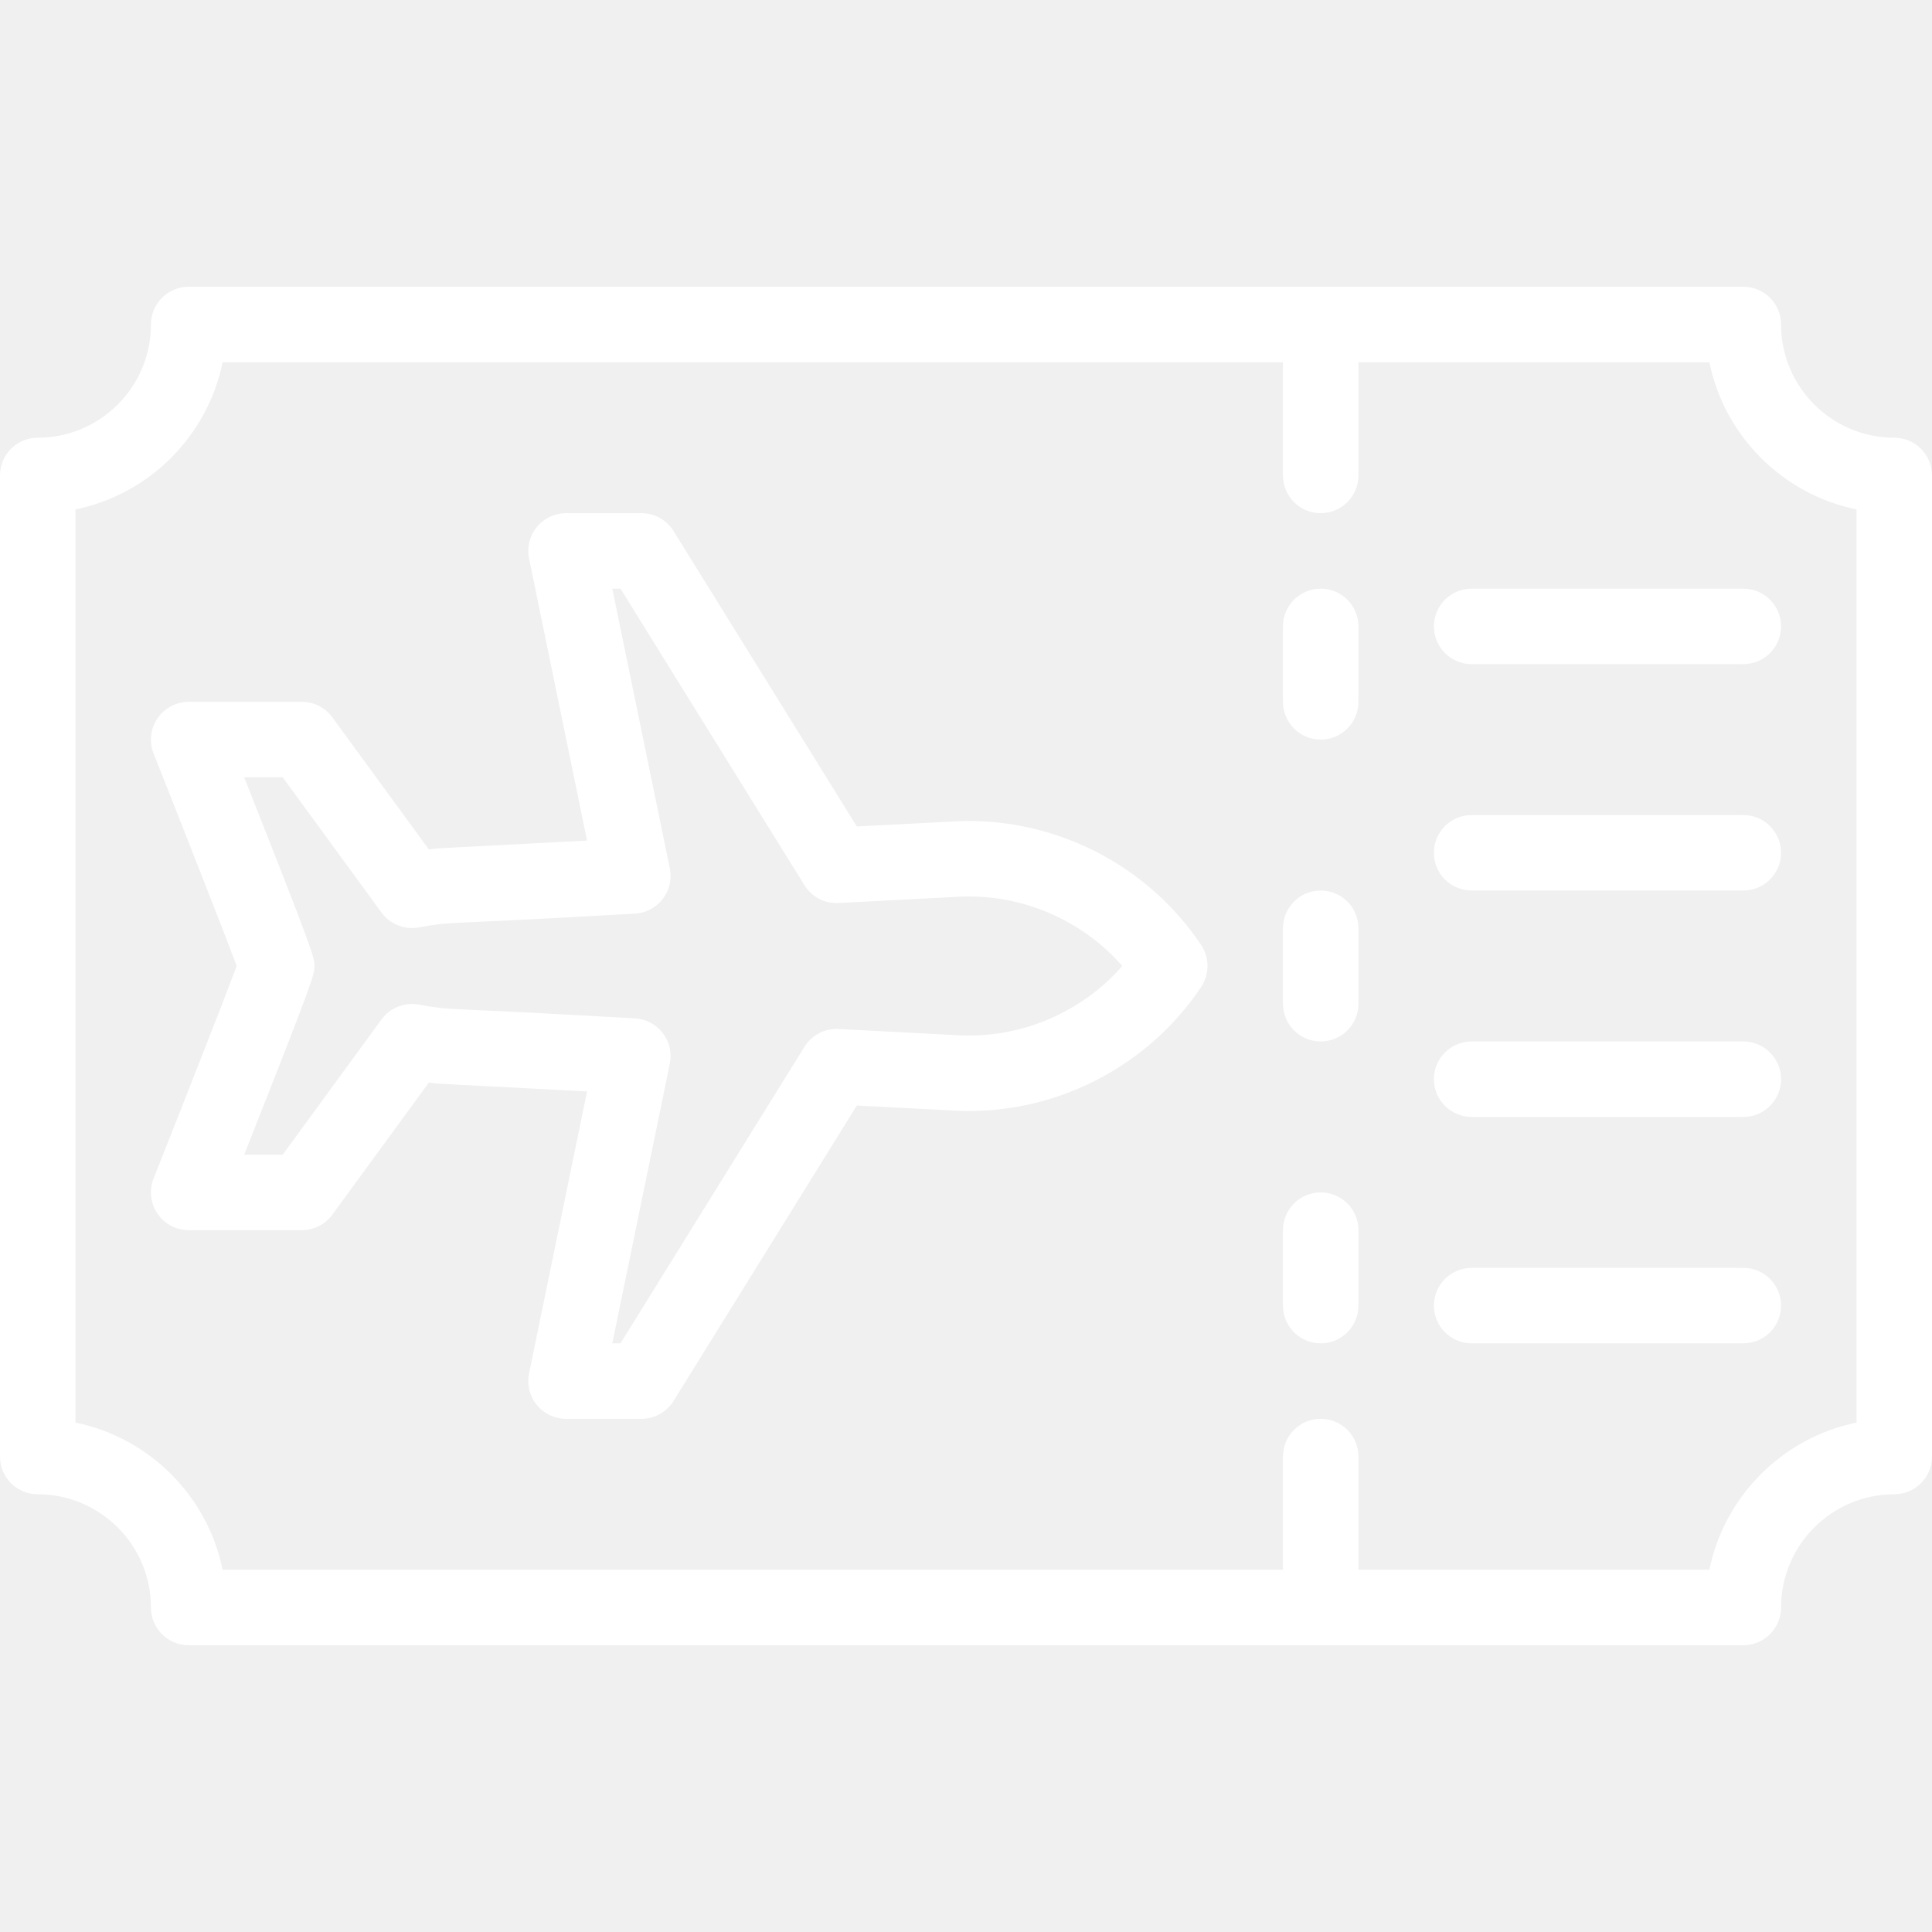
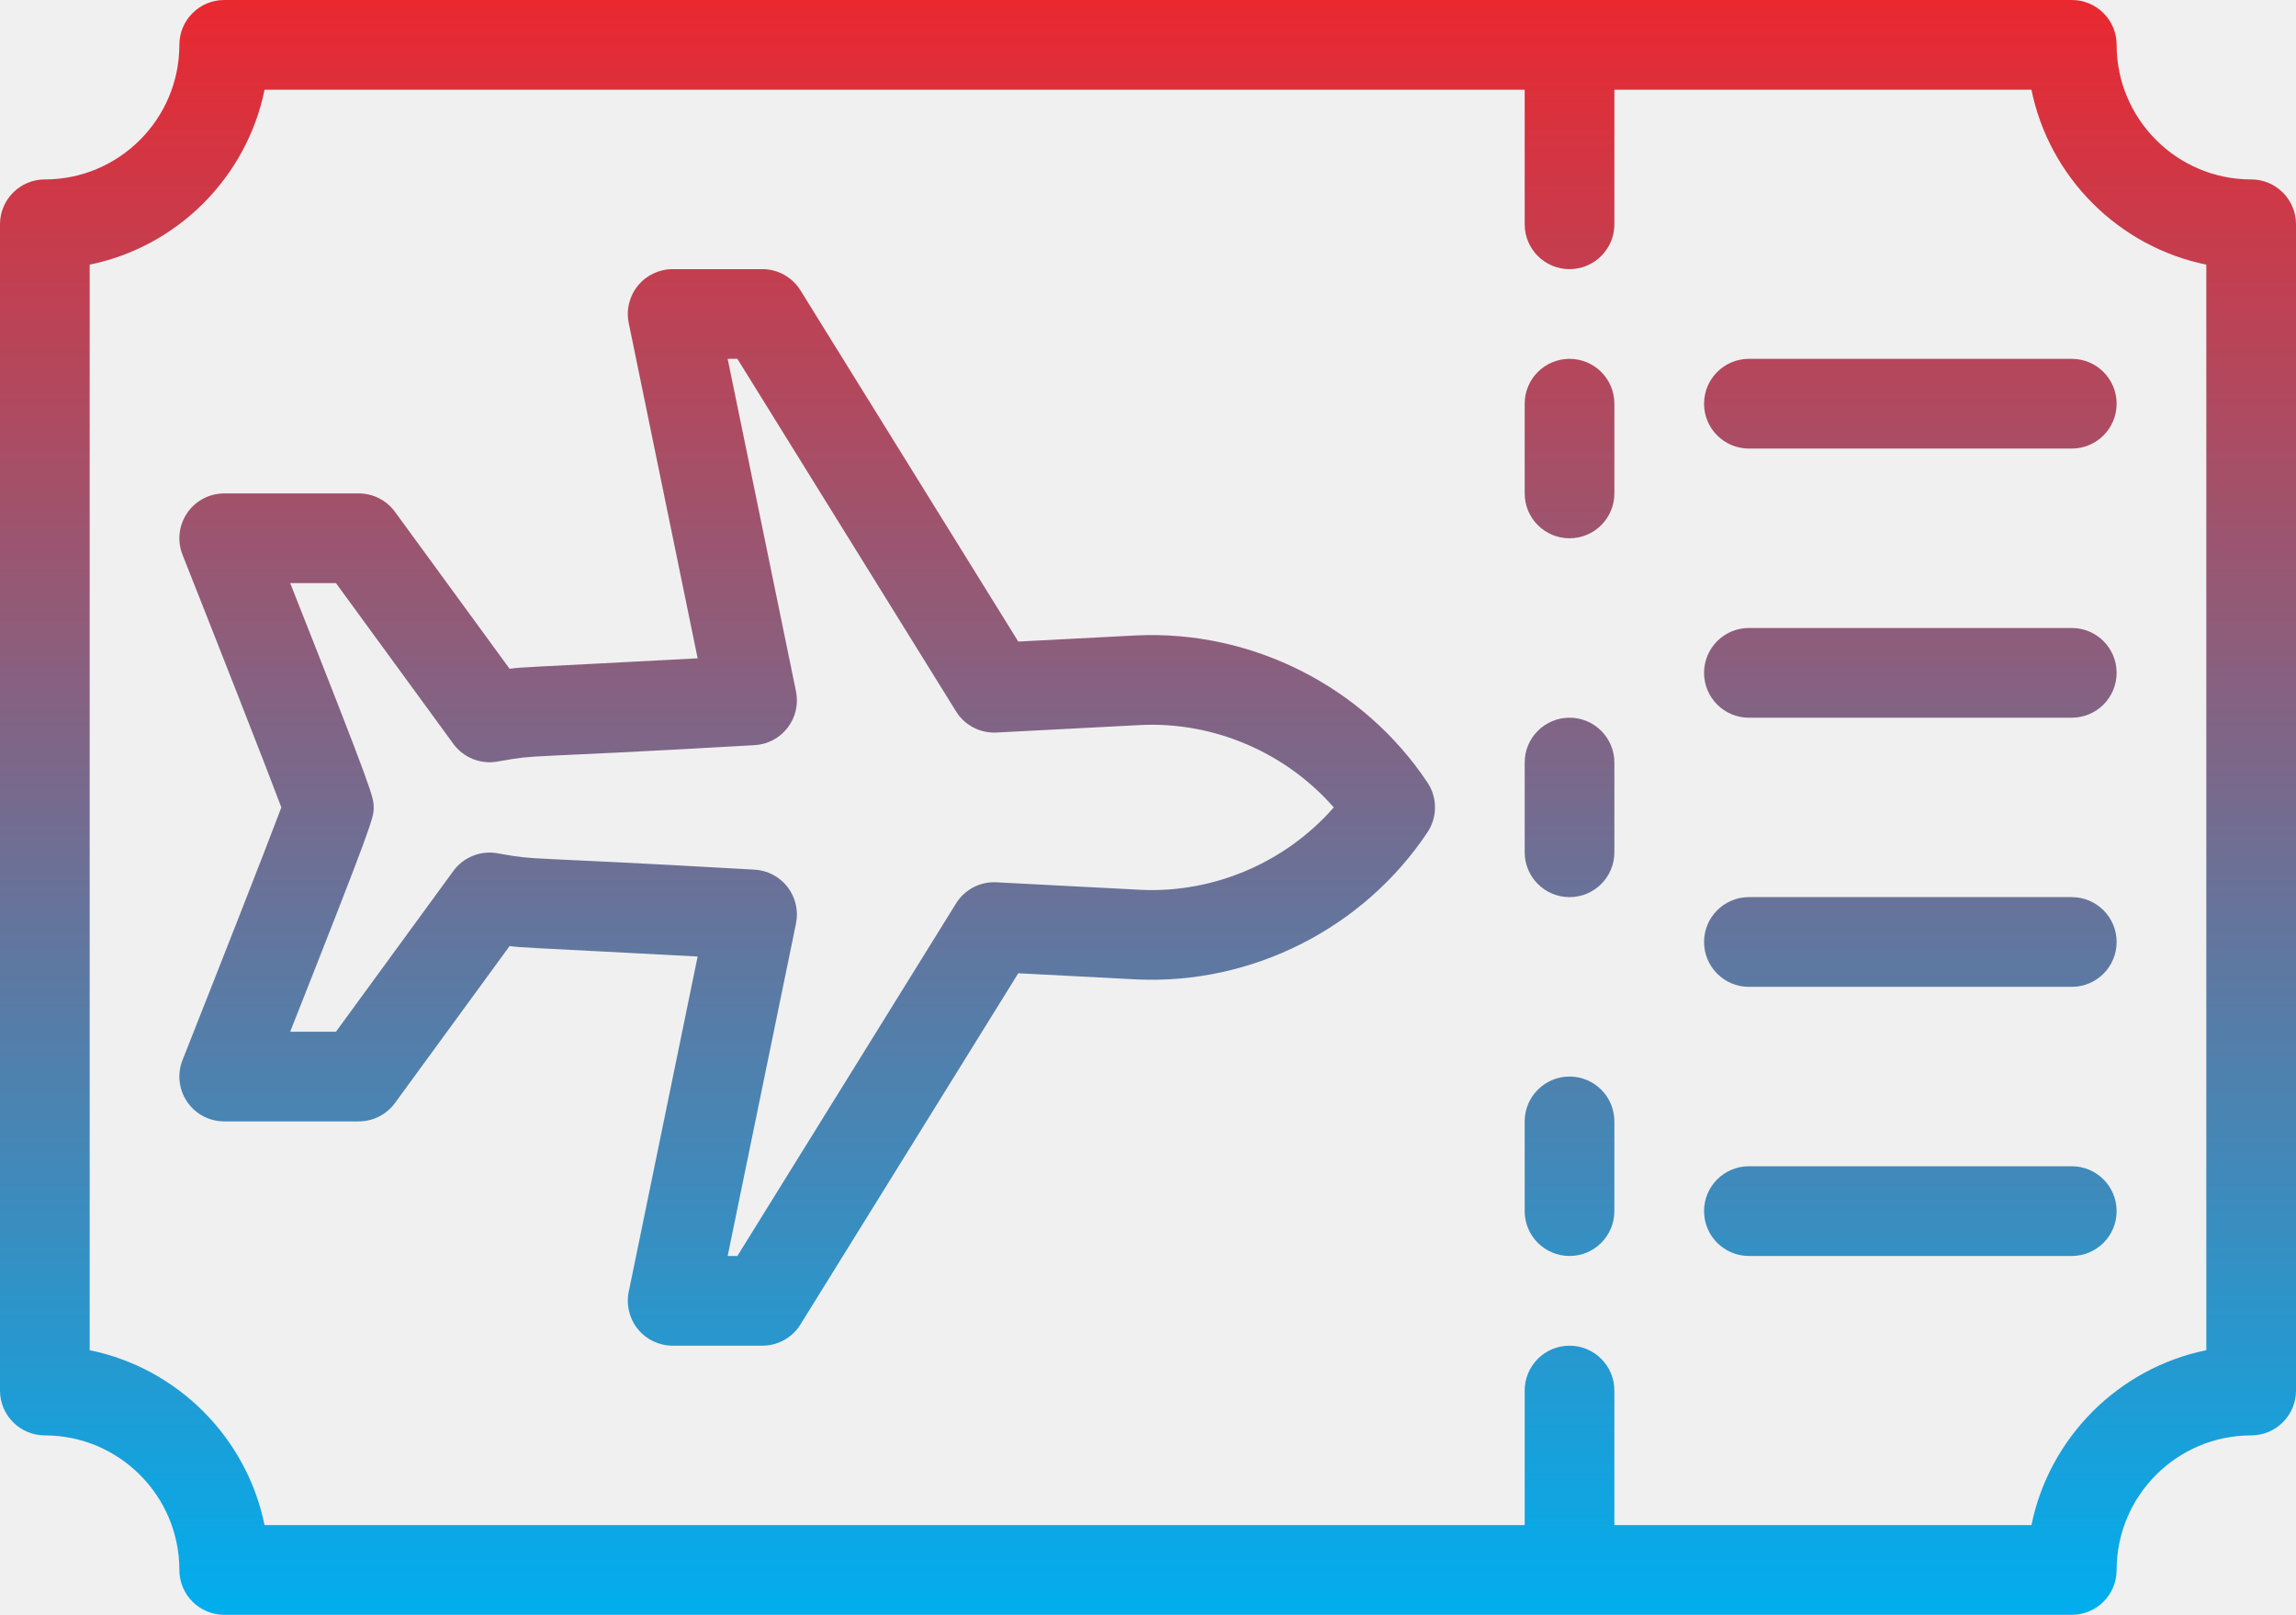
- <svg xmlns="http://www.w3.org/2000/svg" version="1.1" id="Capa_1" x="0px" y="0px" viewBox="0 0 512 512" style="enable-background:new 0 0 512 512;" xml:space="preserve" width="512px" height="512px">
-   <g>
-     <g>
-       <path d="M502,116c-16.542,0-30-13.458-30-30c0-5.523-4.477-10-10-10H50c-5.523,0-10,4.477-10,10c0,16.542-13.458,30-30,30    c-5.523,0-10,4.477-10,10v260c0,5.523,4.477,10,10,10c16.542,0,30,13.458,30,30c0,5.523,4.477,10,10,10h412    c5.523,0,10-4.477,10-10c0-16.542,13.458-30,30-30c5.523,0,10-4.477,10-10V126C512,120.477,507.523,116,502,116z M492,377.005    c-19.561,3.987-35.008,19.435-38.996,38.996H360v-30c0-5.523-4.477-10-10-10s-10,4.477-10,10v30H58.996    C55.008,396.439,39.561,380.992,20,377.004V134.996C39.561,131.008,55.008,115.561,58.996,96H340v30c0,5.523,4.477,10,10,10    s10-4.477,10-10V96h93.004c3.987,19.561,19.435,35.008,38.996,38.996V377.005z" fill="#FFFFFF" />
-     </g>
-   </g>
-   <g>
-     <g>
-       <path d="M318.321,250.453c-14.267-21.406-39.087-33.977-64.861-32.8l-26.388,1.373l-48.575-78.298    C176.674,137.789,173.46,136,170,136h-20c-3.005,0-5.852,1.352-7.75,3.681c-1.899,2.33-2.65,5.389-2.044,8.333l15.367,74.746    c-40.312,2.154-38.345,1.886-41.932,2.338l-25.566-34.997C86.192,187.524,83.192,186,80,186H50c-3.313,0-6.41,1.64-8.271,4.38    s-2.246,6.224-1.025,9.303C47.978,218.045,59.288,246.786,62.74,256c-3.452,9.214-14.762,37.955-22.037,56.317    c-1.22,3.08-0.836,6.563,1.025,9.303C43.59,324.36,46.688,326,50,326h30c3.192,0,6.192-1.524,8.075-4.101l25.565-34.996    c3.552,0.448,1.524,0.179,41.932,2.337l-15.367,74.746c-0.605,2.944,0.146,6.003,2.044,8.333c1.899,2.329,4.745,3.681,7.75,3.681    h20c3.46,0,6.674-1.789,8.498-4.729l48.575-78.298l26.452,1.376c25.713,1.168,50.53-11.397,64.797-32.804    C320.559,258.187,320.559,253.812,318.321,250.453z M254.499,274.374l-32.29-1.68c-3.641-0.195-7.096,1.617-9.017,4.714    L164.436,356h-2.17l15.24-74.126c0.587-2.854-0.101-5.823-1.882-8.128c-1.782-2.306-4.481-3.72-7.392-3.872    c-53.94-3.094-47.668-1.972-56.779-3.557l-0.574-0.1c-3.748-0.652-7.54,0.882-9.783,3.954L74.921,306H64.713    c18.617-47.079,18.617-47.706,18.617-50s0-2.921-18.617-50h10.208l26.174,35.829c2.244,3.071,6.039,4.607,9.783,3.954l0.574-0.1    c9.108-1.584,2.955-0.47,56.779-3.557c2.91-0.152,5.609-1.565,7.392-3.872c1.782-2.306,2.469-5.274,1.882-8.128L162.265,156h2.17    l48.757,78.592c1.921,3.097,5.372,4.904,9.017,4.714l32.226-1.676c16.409-0.752,32.304,6.174,42.993,18.37    C286.74,268.196,270.834,275.113,254.499,274.374z" fill="#FFFFFF" />
-     </g>
-   </g>
-   <g>
-     <g>
-       <path d="M350,156c-5.523,0-10,4.477-10,10v20c0,5.523,4.477,10,10,10s10-4.477,10-10v-20C360,160.477,355.523,156,350,156z" fill="#FFFFFF" />
-     </g>
-   </g>
-   <g>
-     <g>
-       <path d="M350,236c-5.523,0-10,4.477-10,10v20c0,5.523,4.477,10,10,10s10-4.477,10-10v-20C360,240.477,355.523,236,350,236z" fill="#FFFFFF" />
-     </g>
-   </g>
-   <g>
-     <g>
-       <path d="M350,316c-5.523,0-10,4.477-10,10v20c0,5.523,4.477,10,10,10s10-4.477,10-10v-20C360,320.477,355.523,316,350,316z" fill="#FFFFFF" />
-     </g>
-   </g>
-   <g>
-     <g>
-       <path d="M462,156h-72c-5.523,0-10,4.477-10,10s4.477,10,10,10h72c5.523,0,10-4.477,10-10S467.523,156,462,156z" fill="#FFFFFF" />
-     </g>
-   </g>
-   <g>
-     <g>
-       <path d="M462,216h-72c-5.523,0-10,4.477-10,10s4.477,10,10,10h72c5.523,0,10-4.477,10-10S467.523,216,462,216z" fill="#FFFFFF" />
-     </g>
-   </g>
-   <g>
-     <g>
-       <path d="M462,276h-72c-5.523,0-10,4.477-10,10s4.477,10,10,10h72c5.523,0,10-4.477,10-10S467.523,276,462,276z" fill="#FFFFFF" />
-     </g>
-   </g>
-   <g>
-     <g>
-       <path d="M462,336h-72c-5.523,0-10,4.477-10,10s4.477,10,10,10h72c5.523,0,10-4.477,10-10S467.523,336,462,336z" fill="#FFFFFF" />
-     </g>
-   </g>
-   <g>
- </g>
-   <g>
- </g>
-   <g>
- </g>
-   <g>
- </g>
-   <g>
- </g>
-   <g>
- </g>
-   <g>
- </g>
-   <g>
- </g>
-   <g>
- </g>
-   <g>
- </g>
-   <g>
- </g>
-   <g>
- </g>
-   <g>
- </g>
-   <g>
- </g>
-   <g>
- </g>
+ <svg xmlns="http://www.w3.org/2000/svg" width="512" height="360" viewBox="0 0 512 360" fill="none">
+   <path d="M502 40C485.458 40 472 26.542 472 10C472 4.477 467.523 0 462 0H50C44.477 0 40 4.477 40 10C40 26.542 26.542 40 10 40C4.477 40 0 44.477 0 50V310C0 315.523 4.477 320 10 320C26.542 320 40 333.458 40 350C40 355.523 44.477 360 50 360H462C467.523 360 472 355.523 472 350C472 333.458 485.458 320 502 320C507.523 320 512 315.523 512 310V50C512 44.477 507.523 40 502 40ZM492 301.005C472.439 304.992 456.992 320.44 453.004 340.001H360V310.001C360 304.478 355.523 300.001 350 300.001C344.477 300.001 340 304.478 340 310.001V340.001H58.996C55.008 320.439 39.561 304.992 20 301.004V58.996C39.561 55.008 55.008 39.561 58.996 20H340V50C340 55.523 344.477 60 350 60C355.523 60 360 55.523 360 50V20H453.004C456.991 39.561 472.439 55.008 492 58.996V301.005Z" fill="url(#paint0_linear_42_45)" />
+   <path d="M318.321 174.453C304.054 153.047 279.234 140.476 253.46 141.653L227.072 143.026L178.497 64.728C176.674 61.789 173.46 60 170 60H150C146.995 60 144.148 61.352 142.25 63.681C140.351 66.011 139.6 69.07 140.206 72.014L155.573 146.76C115.261 148.914 117.228 148.646 113.641 149.098L88.075 114.101C86.192 111.524 83.192 110 80 110H50C46.687 110 43.59 111.64 41.729 114.38C39.868 117.12 39.483 120.604 40.704 123.683C47.978 142.045 59.288 170.786 62.74 180C59.288 189.214 47.978 217.955 40.703 236.317C39.483 239.397 39.867 242.88 41.728 245.62C43.59 248.36 46.688 250 50 250H80C83.192 250 86.192 248.476 88.075 245.899L113.64 210.903C117.192 211.351 115.164 211.082 155.572 213.24L140.205 287.986C139.6 290.93 140.351 293.989 142.249 296.319C144.148 298.648 146.994 300 149.999 300H169.999C173.459 300 176.673 298.211 178.497 295.271L227.072 216.973L253.524 218.349C279.237 219.517 304.054 206.952 318.321 185.545C320.559 182.187 320.559 177.812 318.321 174.453ZM254.499 198.374L222.209 196.694C218.568 196.499 215.113 198.311 213.192 201.408L164.436 280H162.266L177.506 205.874C178.093 203.02 177.405 200.051 175.624 197.746C173.842 195.44 171.143 194.026 168.232 193.874C114.292 190.78 120.564 191.902 111.453 190.317L110.879 190.217C107.131 189.565 103.339 191.099 101.096 194.171L74.921 230H64.713C83.33 182.921 83.33 182.294 83.33 180C83.33 177.706 83.33 177.079 64.713 130H74.921L101.095 165.829C103.339 168.9 107.134 170.436 110.878 169.783L111.452 169.683C120.56 168.099 114.407 169.213 168.231 166.126C171.141 165.974 173.84 164.561 175.623 162.254C177.405 159.948 178.092 156.98 177.505 154.126L162.265 80H164.435L213.192 158.592C215.113 161.689 218.564 163.496 222.209 163.306L254.435 161.63C270.844 160.878 286.739 167.804 297.428 180C286.74 192.196 270.834 199.113 254.499 198.374Z" fill="url(#paint1_linear_42_45)" />
+   <path d="M350 80C344.477 80 340 84.477 340 90V110C340 115.523 344.477 120 350 120C355.523 120 360 115.523 360 110V90C360 84.477 355.523 80 350 80Z" fill="url(#paint2_linear_42_45)" />
+   <path d="M350 160C344.477 160 340 164.477 340 170V190C340 195.523 344.477 200 350 200C355.523 200 360 195.523 360 190V170C360 164.477 355.523 160 350 160Z" fill="url(#paint3_linear_42_45)" />
+   <path d="M350 240C344.477 240 340 244.477 340 250V270C340 275.523 344.477 280 350 280C355.523 280 360 275.523 360 270V250C360 244.477 355.523 240 350 240Z" fill="url(#paint4_linear_42_45)" />
+   <path d="M462 80H390C384.477 80 380 84.477 380 90C380 95.523 384.477 100 390 100H462C467.523 100 472 95.523 472 90C472 84.477 467.523 80 462 80Z" fill="url(#paint5_linear_42_45)" />
+   <path d="M462 140H390C384.477 140 380 144.477 380 150C380 155.523 384.477 160 390 160H462C467.523 160 472 155.523 472 150C472 144.477 467.523 140 462 140Z" fill="url(#paint6_linear_42_45)" />
+   <path d="M462 200H390C384.477 200 380 204.477 380 210C380 215.523 384.477 220 390 220H462C467.523 220 472 215.523 472 210C472 204.477 467.523 200 462 200Z" fill="url(#paint7_linear_42_45)" />
+   <path d="M462 260H390C384.477 260 380 264.477 380 270C380 275.523 384.477 280 390 280H462C467.523 280 472 275.523 472 270C472 264.477 467.523 260 462 260Z" fill="url(#paint8_linear_42_45)" />
+   <defs>
+     <linearGradient id="paint0_linear_42_45" x1="256" y1="0" x2="256" y2="360" gradientUnits="userSpaceOnUse">
+       <stop stop-color="#EA2830" />
+       <stop offset="1" stop-color="#00AEEE" />
+     </linearGradient>
+     <linearGradient id="paint1_linear_42_45" x1="256" y1="0" x2="256" y2="360" gradientUnits="userSpaceOnUse">
+       <stop stop-color="#EA2830" />
+       <stop offset="1" stop-color="#00AEEE" />
+     </linearGradient>
+     <linearGradient id="paint2_linear_42_45" x1="256" y1="0" x2="256" y2="360" gradientUnits="userSpaceOnUse">
+       <stop stop-color="#EA2830" />
+       <stop offset="1" stop-color="#00AEEE" />
+     </linearGradient>
+     <linearGradient id="paint3_linear_42_45" x1="256" y1="0" x2="256" y2="360" gradientUnits="userSpaceOnUse">
+       <stop stop-color="#EA2830" />
+       <stop offset="1" stop-color="#00AEEE" />
+     </linearGradient>
+     <linearGradient id="paint4_linear_42_45" x1="256" y1="0" x2="256" y2="360" gradientUnits="userSpaceOnUse">
+       <stop stop-color="#EA2830" />
+       <stop offset="1" stop-color="#00AEEE" />
+     </linearGradient>
+     <linearGradient id="paint5_linear_42_45" x1="256" y1="0" x2="256" y2="360" gradientUnits="userSpaceOnUse">
+       <stop stop-color="#EA2830" />
+       <stop offset="1" stop-color="#00AEEE" />
+     </linearGradient>
+     <linearGradient id="paint6_linear_42_45" x1="256" y1="0" x2="256" y2="360" gradientUnits="userSpaceOnUse">
+       <stop stop-color="#EA2830" />
+       <stop offset="1" stop-color="#00AEEE" />
+     </linearGradient>
+     <linearGradient id="paint7_linear_42_45" x1="256" y1="0" x2="256" y2="360" gradientUnits="userSpaceOnUse">
+       <stop stop-color="#EA2830" />
+       <stop offset="1" stop-color="#00AEEE" />
+     </linearGradient>
+     <linearGradient id="paint8_linear_42_45" x1="256" y1="0" x2="256" y2="360" gradientUnits="userSpaceOnUse">
+       <stop stop-color="#EA2830" />
+       <stop offset="1" stop-color="#00AEEE" />
+     </linearGradient>
+   </defs>
</svg>
